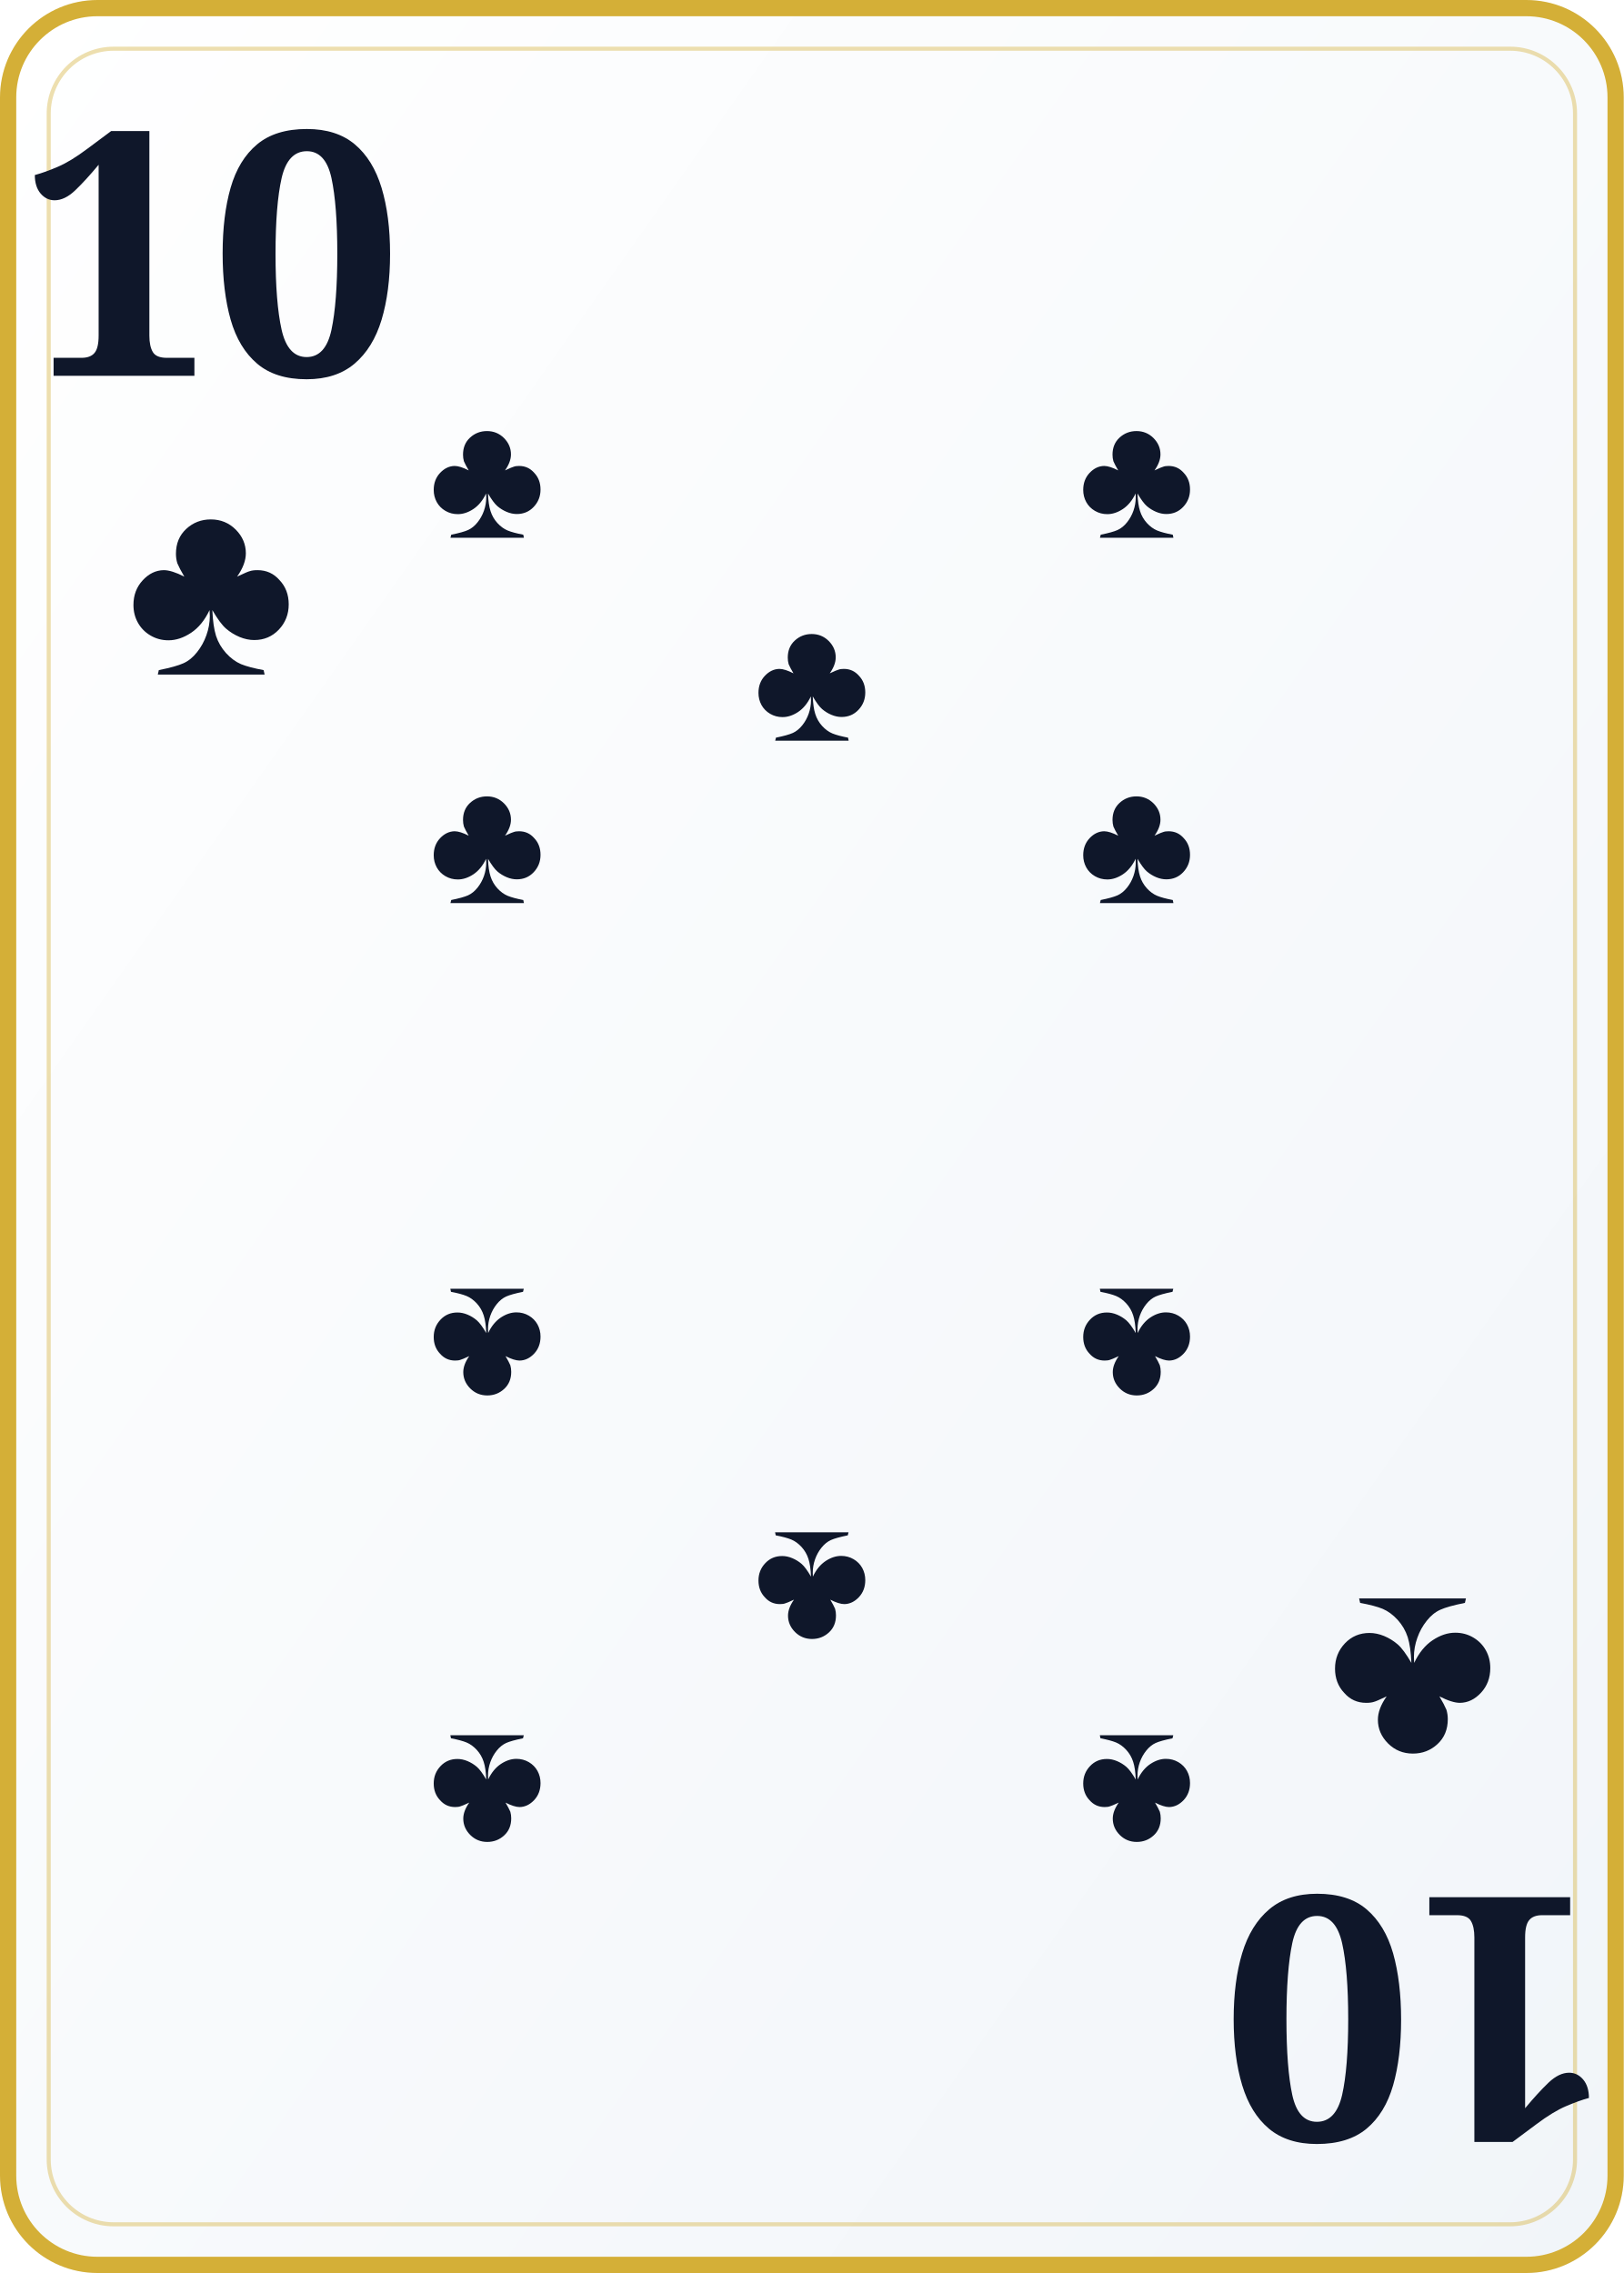
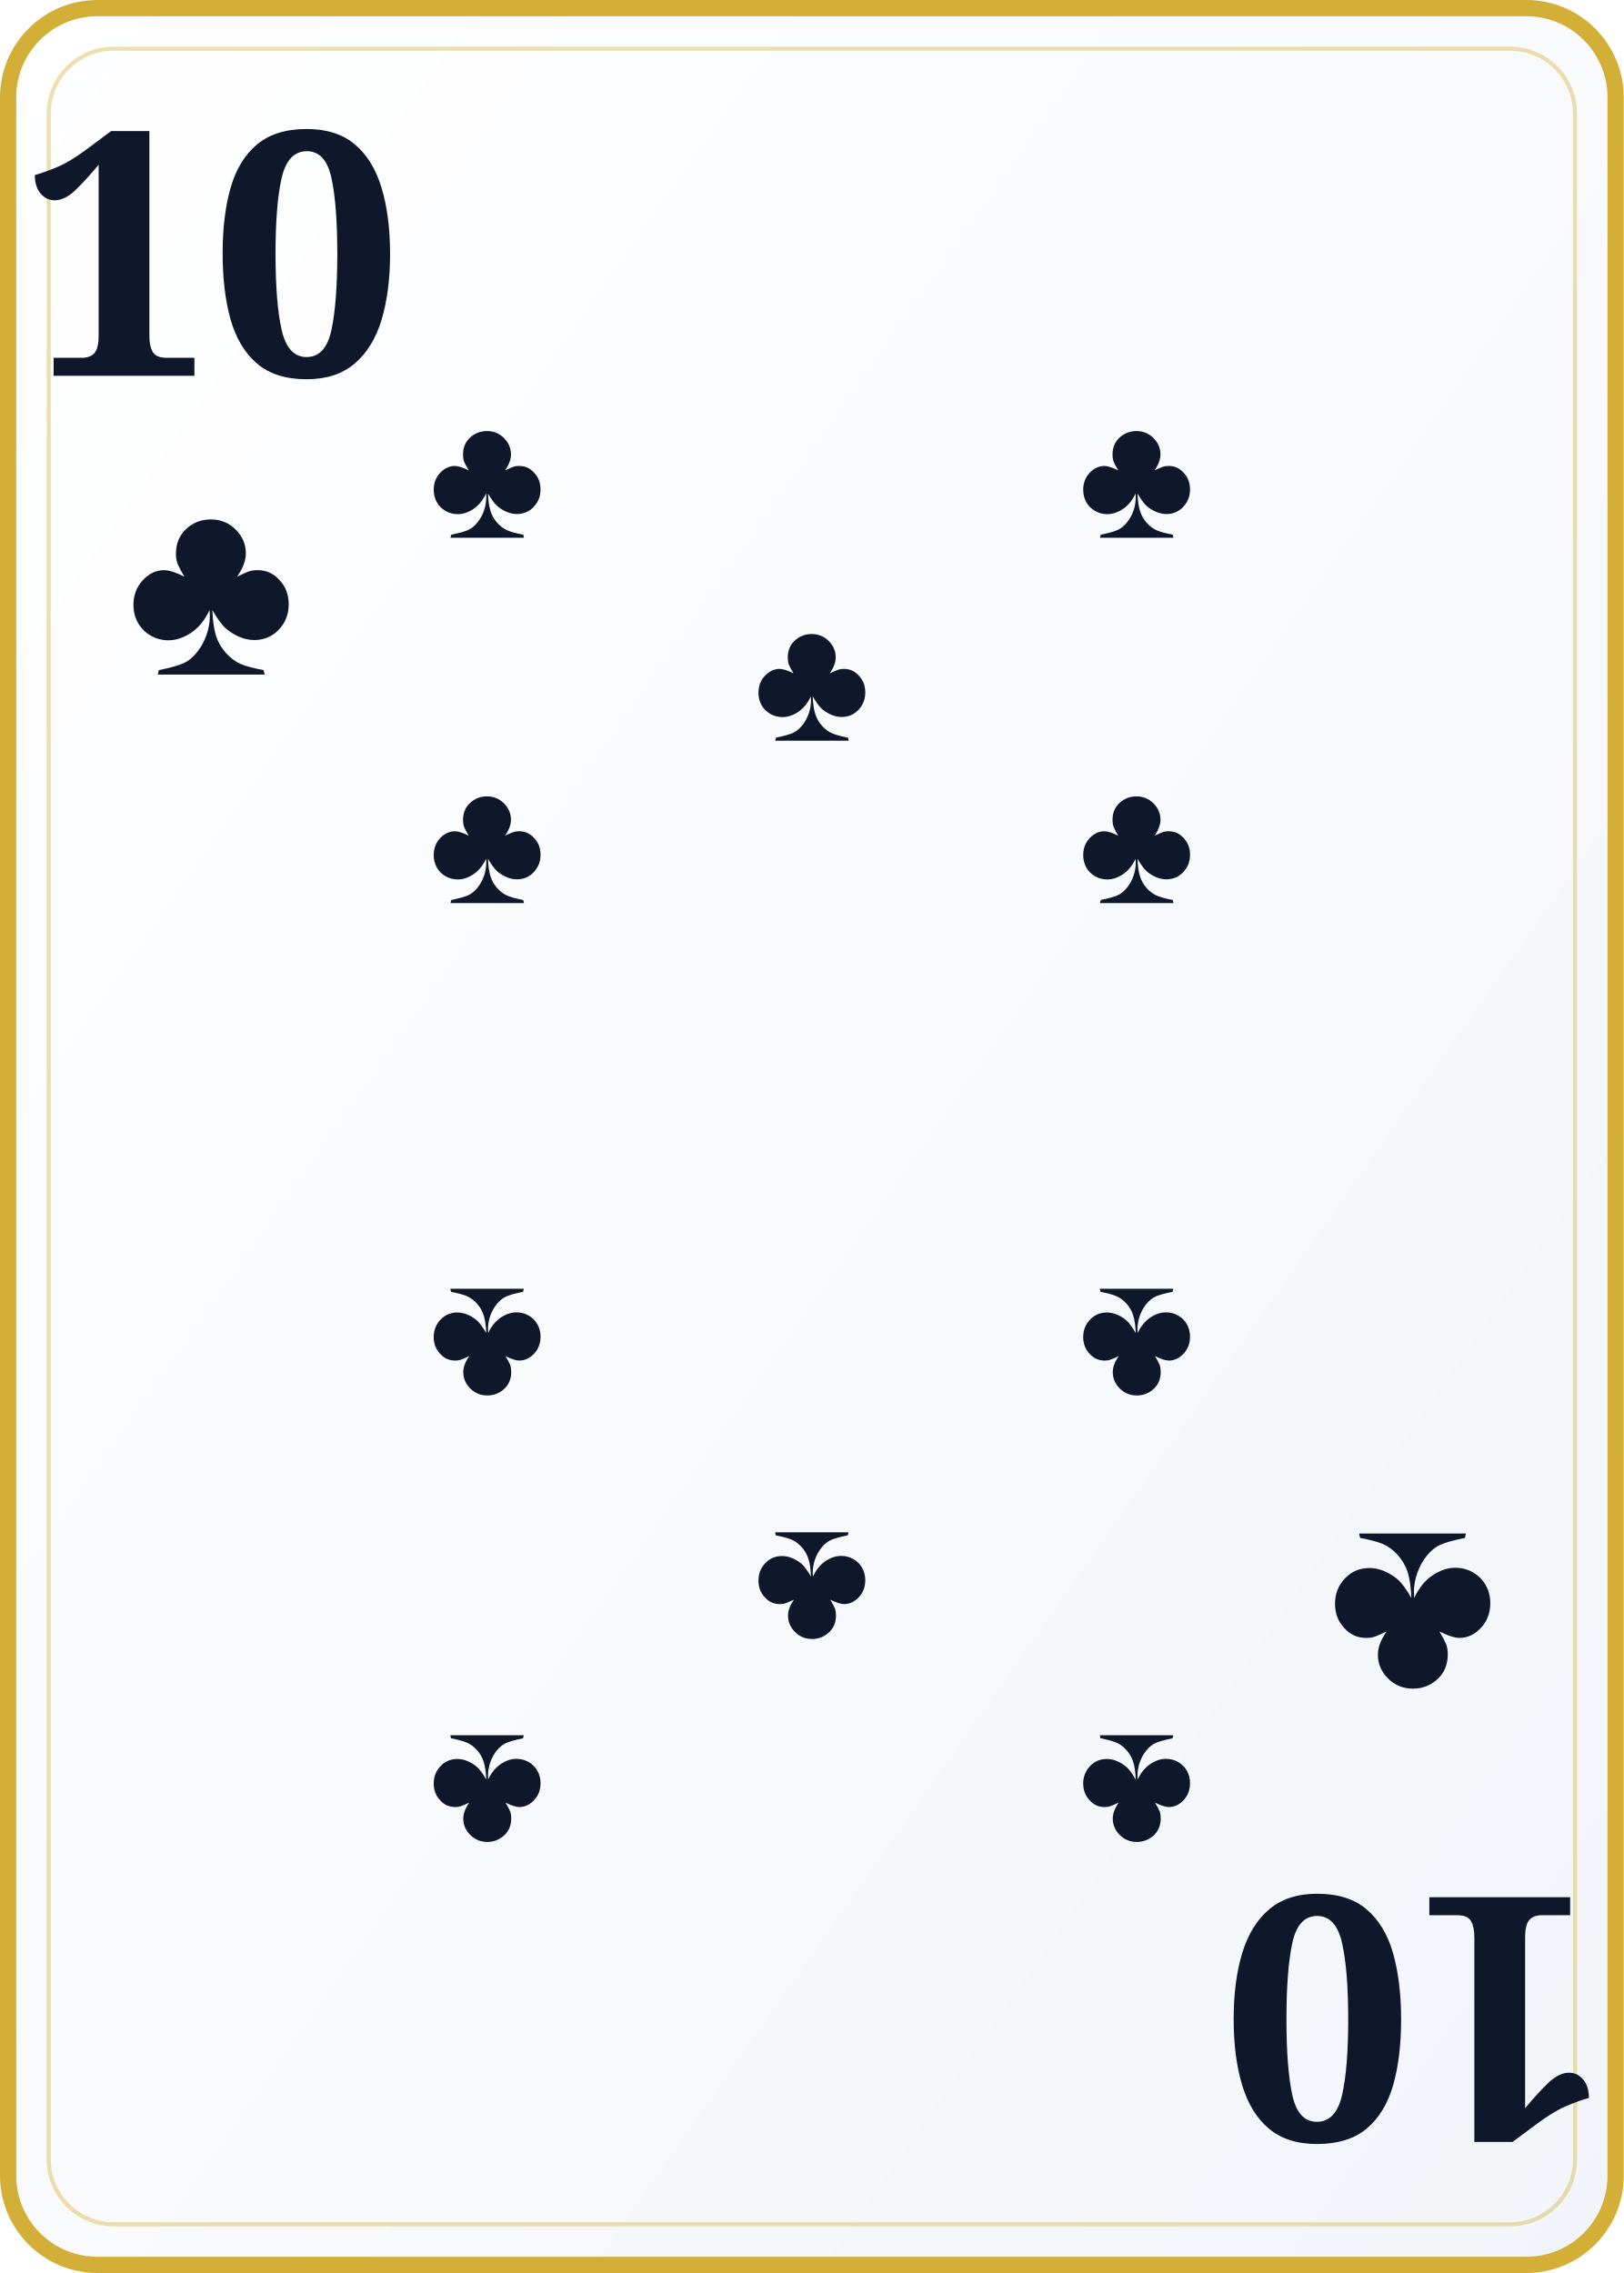
<svg xmlns="http://www.w3.org/2000/svg" viewBox="0 0 200 280" width="200" height="280">
  <defs>
    <linearGradient id="cardBg" x1="0%" y1="0%" x2="100%" y2="100%">
      <stop offset="0%" style="stop-color:#ffffff" />
      <stop offset="100%" style="stop-color:#f1f5f9" />
    </linearGradient>
  </defs>
  <rect width="200" height="280" rx="12" fill="url(#cardBg)" />
  <rect x="1" y="1" width="198" height="278" rx="11" fill="none" stroke="#d4af37" stroke-width="2" />
  <rect x="6" y="6" width="188" height="268" rx="8" fill="none" stroke="#d4af37" stroke-width="0.5" opacity="0.4" />
  <text x="26" y="30" font-family="Georgia,serif" font-size="42" font-weight="900" fill="#0f172a" text-anchor="middle" dominant-baseline="central">10</text>
  <text x="26" y="72" font-family="Arial,sans-serif" font-size="32" fill="#0f172a" text-anchor="middle" dominant-baseline="central">♣</text>
  <text x="174" y="250" font-family="Georgia,serif" font-size="42" font-weight="900" fill="#0f172a" text-anchor="middle" dominant-baseline="central" transform="rotate(180,174,250)">10</text>
-   <text x="174" y="208" font-family="Arial,sans-serif" font-size="32" fill="#0f172a" text-anchor="middle" dominant-baseline="central" transform="rotate(180,174,208)">♣</text>
+   <text x="174" y="208" font-family="Arial,sans-serif" font-size="32" fill="#0f172a" text-anchor="middle" dominant-baseline="central" transform="rotate(180,174,204)">♣</text>
  <text x="60" y="60" font-family="Arial,sans-serif" font-size="22" fill="#0f172a" text-anchor="middle" dominant-baseline="middle">♣</text>
  <text x="140" y="60" font-family="Arial,sans-serif" font-size="22" fill="#0f172a" text-anchor="middle" dominant-baseline="middle">♣</text>
  <text x="60" y="105" font-family="Arial,sans-serif" font-size="22" fill="#0f172a" text-anchor="middle" dominant-baseline="middle">♣</text>
  <text x="140" y="105" font-family="Arial,sans-serif" font-size="22" fill="#0f172a" text-anchor="middle" dominant-baseline="middle">♣</text>
  <text x="100" y="85" font-family="Arial,sans-serif" font-size="22" fill="#0f172a" text-anchor="middle" dominant-baseline="middle">♣</text>
  <text x="60" y="165" font-family="Arial,sans-serif" font-size="22" fill="#0f172a" text-anchor="middle" dominant-baseline="middle" transform="rotate(180,60,165)">♣</text>
  <text x="140" y="165" font-family="Arial,sans-serif" font-size="22" fill="#0f172a" text-anchor="middle" dominant-baseline="middle" transform="rotate(180,140,165)">♣</text>
  <text x="100" y="195" font-family="Arial,sans-serif" font-size="22" fill="#0f172a" text-anchor="middle" dominant-baseline="middle" transform="rotate(180,100,195)">♣</text>
  <text x="60" y="220" font-family="Arial,sans-serif" font-size="22" fill="#0f172a" text-anchor="middle" dominant-baseline="middle" transform="rotate(180,60,220)">♣</text>
  <text x="140" y="220" font-family="Arial,sans-serif" font-size="22" fill="#0f172a" text-anchor="middle" dominant-baseline="middle" transform="rotate(180,140,220)">♣</text>
</svg>
